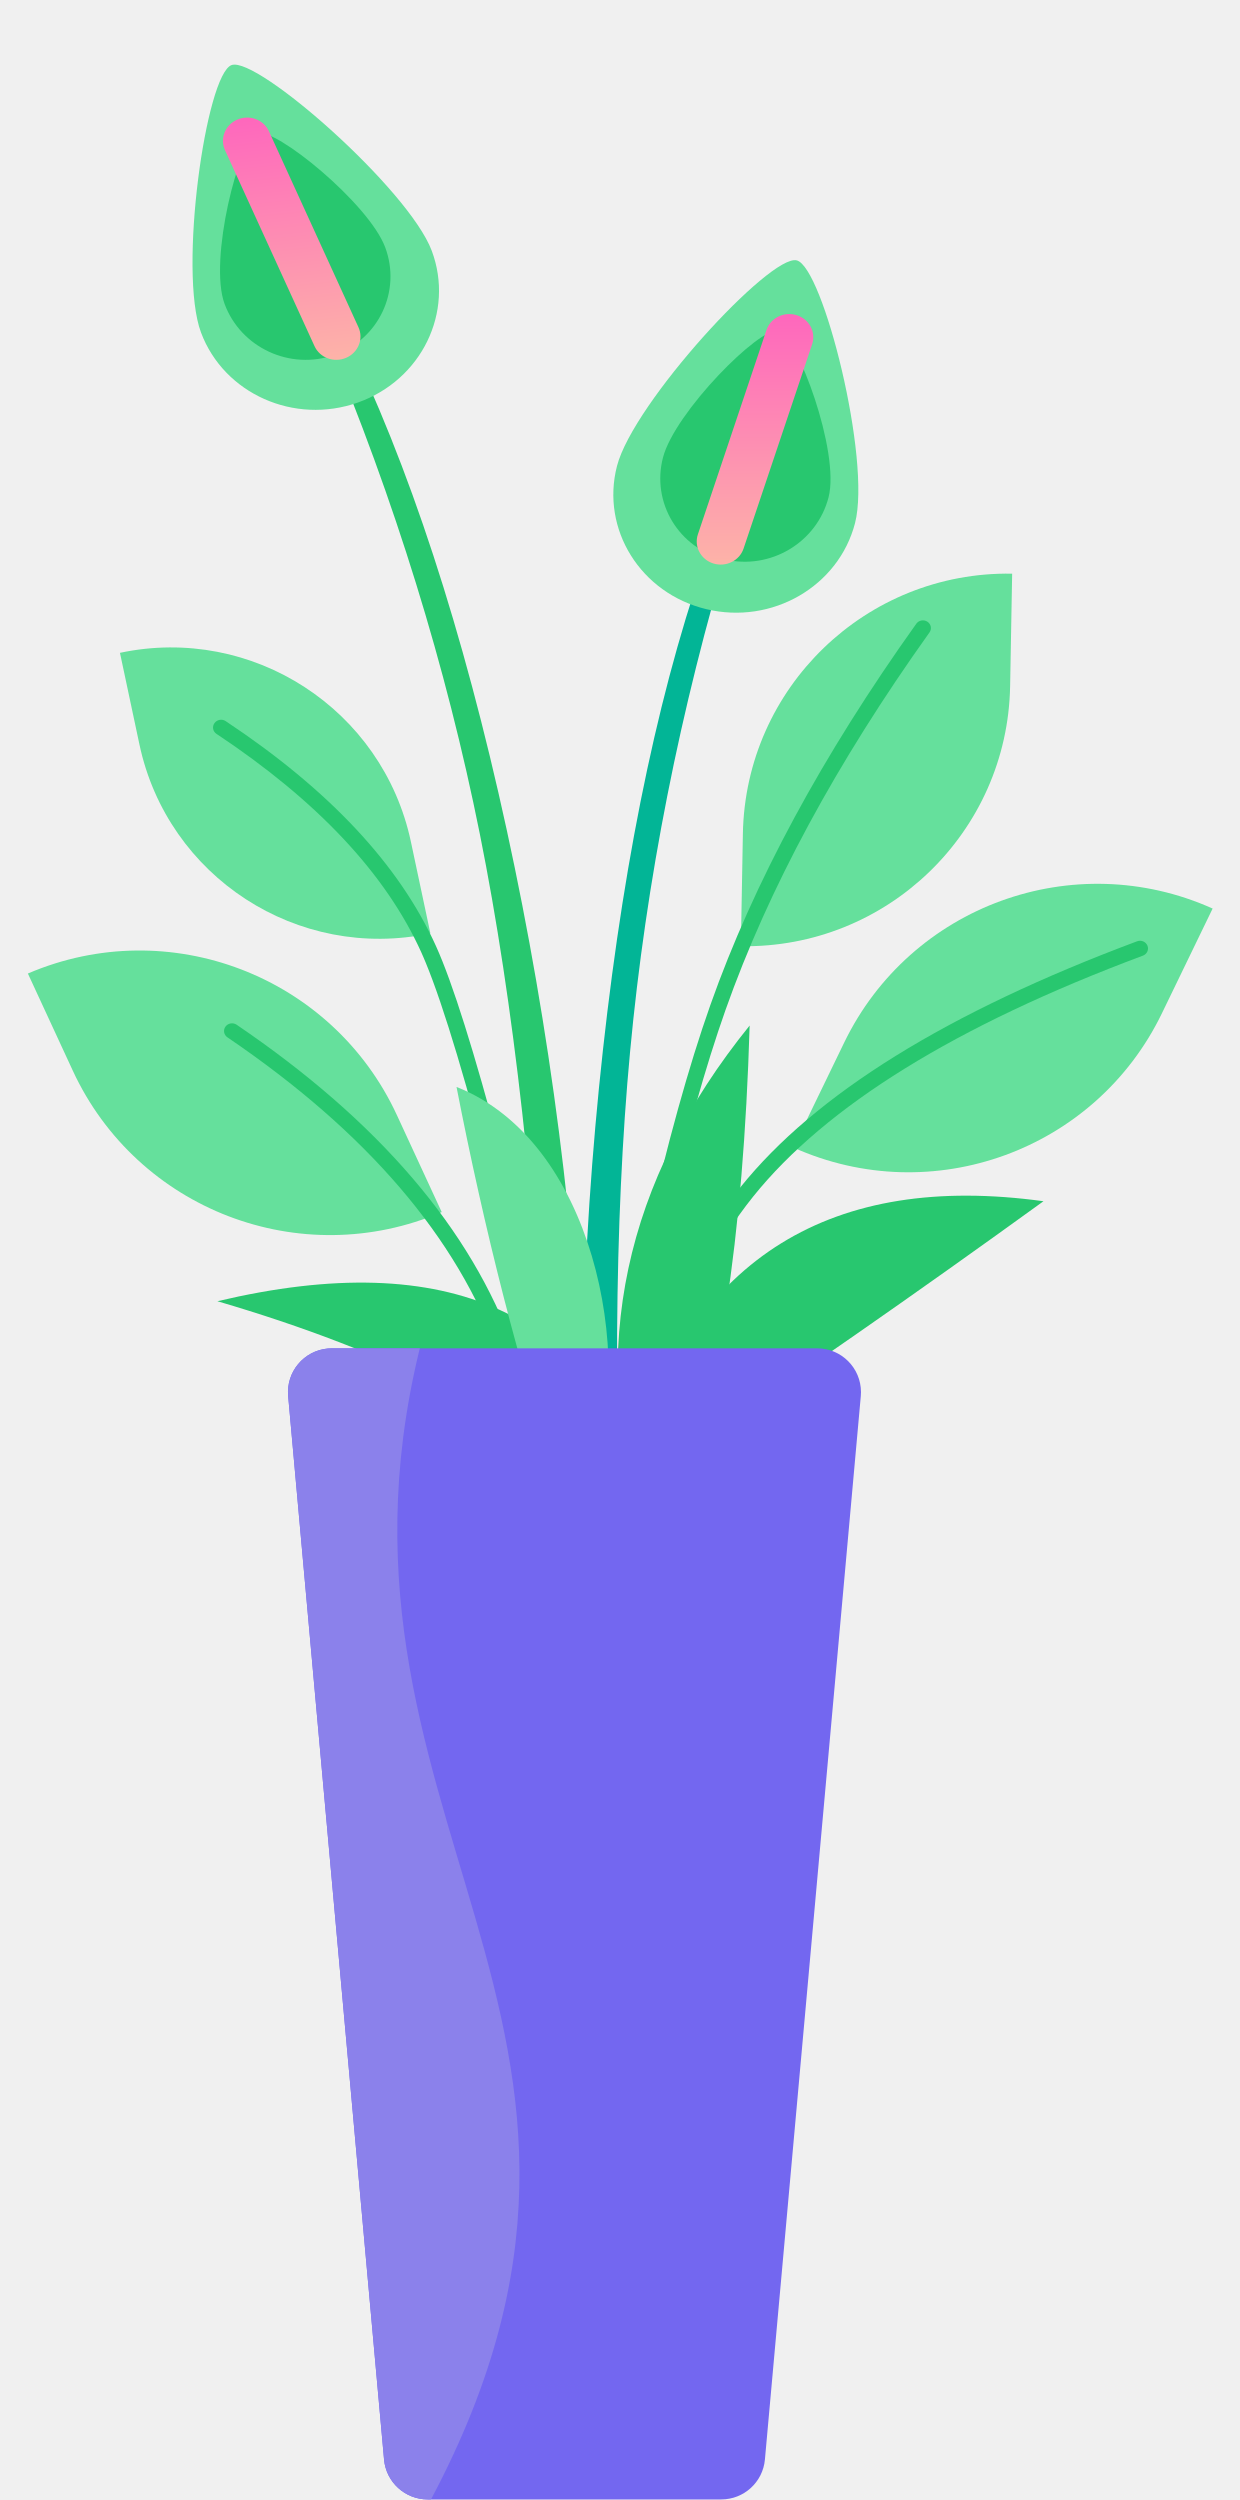
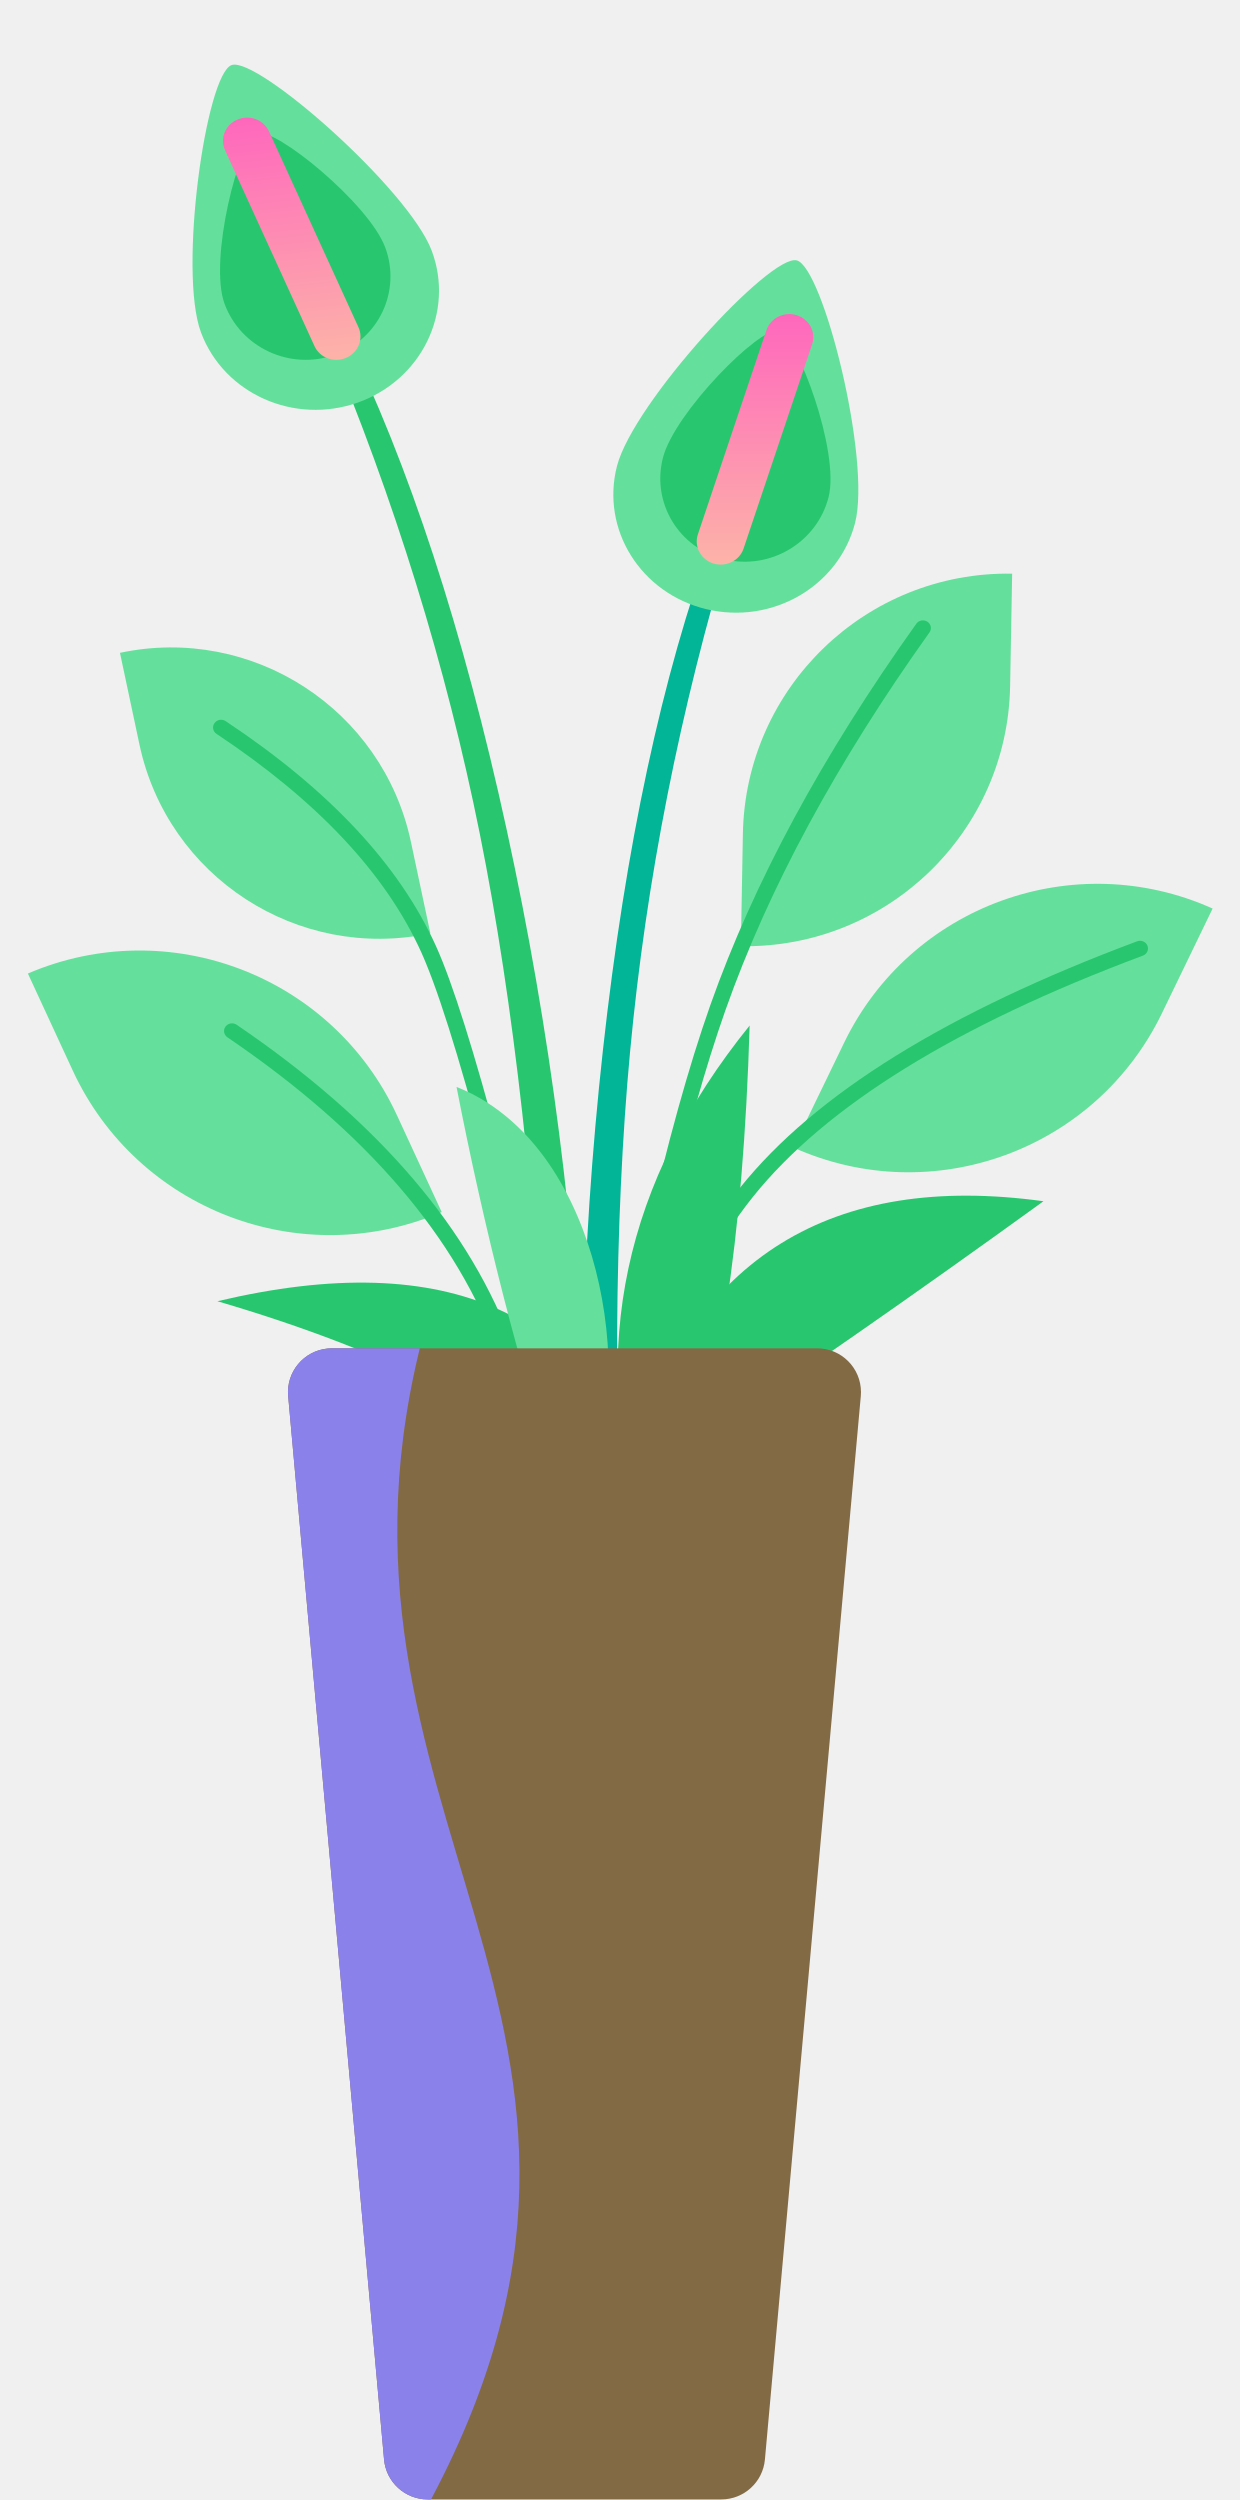
<svg xmlns="http://www.w3.org/2000/svg" xmlns:xlink="http://www.w3.org/1999/xlink" width="57px" height="115px" viewBox="0 0 57 115" version="1.1">
  <defs>
    <linearGradient x1="68.669%" y1="-6.664%" x2="68.669%" y2="100%" id="linearGradient-1">
      <stop stop-color="#FE62BE" offset="0%" />
      <stop stop-color="#FDB3A8" offset="100%" />
    </linearGradient>
    <path d="M2.263,0.023 L24.589,0.023 C25.703,0.023 26.605,0.925 26.605,2.039 C26.605,2.099 26.603,2.159 26.597,2.22 L22.186,51.139 C22.092,52.178 21.221,52.974 20.178,52.974 L6.674,52.974 C5.631,52.974 4.76,52.178 4.666,51.139 L0.255,2.22 C0.155,1.111 0.973,0.131 2.082,0.031 C2.142,0.025 2.202,0.023 2.263,0.023 Z" id="path-2" />
  </defs>
  <g id="📝-Pages-New" stroke="none" stroke-width="1" fill="none" fill-rule="evenodd">
    <g id="Pricing" transform="translate(-1146, -398)">
      <g id="Pricing-Card" transform="translate(383, 375)">
        <g id="Enterprise" transform="translate(640, 0)">
          <g id="Pot5" transform="translate(123.5, 23)">
            <g id="Group-39" transform="translate(0.5, 0)">
              <path d="M3.337,41.385 C10.396,41.482 16.095,47.179 16.195,54.238 L16.264,59.153 L16.264,59.153 C9.206,59.056 3.507,53.358 3.407,46.3 L3.337,41.385 L3.337,41.385 Z" id="Rectangle" fill="#65E09C" transform="translate(9.800708, 50.26875) rotate(-24) translate(-9.800708, -50.26875) " />
              <path d="M9.461,47.717 C15.872,52.073 20.03,56.928 21.945,62.279 C23.87,67.657 24.659,76.672 24.301,89.307 C24.295,89.502 24.456,89.665 24.659,89.671 C24.862,89.676 25.031,89.522 25.037,89.326 C25.397,76.613 24.602,67.526 22.641,62.048 C20.671,56.544 16.415,51.574 9.886,47.138 C9.719,47.025 9.49,47.063 9.373,47.223 C9.256,47.383 9.295,47.604 9.461,47.717 Z" id="Path" fill="#28C76F" />
              <path d="M38.721,38.233 C45.722,38.333 51.374,43.983 51.476,50.984 L51.554,56.347 L51.554,56.347 C44.553,56.247 38.902,50.597 38.799,43.596 L38.721,38.233 L38.721,38.233 Z" id="Rectangle" fill="#65E09C" transform="translate(45.13775, 47.29002) scale(-1, 1) rotate(-25) translate(-45.13775, -47.29002) " />
              <g id="Group-88" transform="translate(16.19385, 53.14905) rotate(-12) translate(-16.19385, -53.14905) translate(9.193848, 27.64905)">
                <path d="M0.386,0.459 C6.618,0.459 11.67,5.511 11.67,11.743 L11.67,16.051 L11.67,16.051 C5.438,16.051 0.386,10.999 0.386,4.767 L0.386,0.459 L0.386,0.459 Z" id="Rectangle" fill="#65E09C" />
                <path d="M3.952,5.026 C7.865,9.022 10.239,12.957 11.082,16.827 L11.132,17.07 L11.181,17.325 C11.97,21.624 12.427,32.558 12.546,50.084 C12.547,50.28 12.713,50.438 12.916,50.436 C13.119,50.435 13.283,50.275 13.282,50.08 L13.265,47.917 L13.24,45.414 C13.069,29.871 12.591,20.306 11.802,16.681 C10.929,12.671 8.488,8.624 4.487,4.54 C4.348,4.397 4.115,4.391 3.967,4.525 C3.819,4.659 3.813,4.884 3.952,5.026 Z" id="Path" fill="#28C76F" />
              </g>
              <path d="M33.23,26.281 C39.952,26.285 45.401,31.734 45.406,38.457 L45.409,43.633 L45.409,43.633 C38.686,43.628 33.237,38.18 33.233,31.457 L33.23,26.281 L33.23,26.281 Z" id="Rectangle" fill="#65E09C" transform="translate(39.31934, 34.9567) scale(-1, 1) rotate(-1) translate(-39.31934, -34.9567) " />
              <path d="M41.151,28.69 C36.829,34.746 33.671,40.591 31.678,46.227 C29.689,51.852 27.706,60.54 25.723,72.296 C25.691,72.489 25.827,72.671 26.028,72.703 C26.228,72.734 26.417,72.603 26.45,72.41 L26.694,70.98 L26.861,70.017 C28.7,59.504 30.539,51.649 32.375,46.455 C34.345,40.885 37.472,35.096 41.757,29.091 C41.872,28.93 41.83,28.71 41.662,28.599 C41.495,28.488 41.266,28.529 41.151,28.69 Z" id="Path" fill="#28C76F" />
              <g id="Group-87" transform="translate(25.75695, 10.32375)">
                <path d="M6.032,14.4 C3.696,20.755 2.011,28.615 0.978,37.977 C-0.054,47.34 -0.27,56.702 0.333,66.064 L2.043,66.213 C1.431,55.286 1.493,45.894 2.228,38.039 C2.963,30.184 4.517,22.329 6.887,14.474 L6.032,14.4 Z" id="Path" fill="#02B596" />
                <path d="M7.738,17.956 C10.847,17.929 13.39,15.469 13.417,12.461 C13.444,9.454 9.135,1.371 7.887,1.382 C6.638,1.392 2.184,9.551 2.157,12.559 C2.13,15.567 4.629,17.983 7.738,17.956 Z" id="Oval" fill="#65E09C" transform="translate(7.786691, 9.66887) rotate(14) translate(-7.786691, -9.66887) " />
                <path d="M7.879,15.575 C10.042,15.556 11.811,13.799 11.83,11.651 C11.85,9.502 8.606,4.764 7.738,4.771 C6.869,4.779 4.017,9.57 3.997,11.719 C3.978,13.867 5.716,15.593 7.879,15.575 Z" id="Oval" fill="#28C76F" transform="translate(7.913833, 10.17305) rotate(14) translate(-7.913833, -10.17305) " />
                <path d="M7.447,14.911 L10.601,5.513 C10.788,4.954 10.47,4.355 9.89,4.175 C9.31,3.994 8.687,4.301 8.5,4.859 L5.346,14.257 C5.159,14.816 5.477,15.415 6.057,15.596 C6.637,15.776 7.26,15.47 7.447,14.911 Z" id="Path" fill="url(#linearGradient-1)" />
              </g>
              <g id="Group-87" transform="translate(14.86104, 34.46887) scale(-1, 1) rotate(6) translate(-14.86104, -34.46887) translate(6.861037, 0.968868)">
                <path d="M6.032,14.4 C3.696,20.755 2.011,28.615 0.978,37.977 C-0.054,47.34 -0.27,56.702 0.333,66.064 L2.043,66.213 C1.431,55.286 1.493,45.894 2.228,38.039 C2.963,30.184 4.517,22.329 6.887,14.474 L6.032,14.4 Z" id="Path" fill="#28C76F" />
                <path d="M7.738,17.956 C10.847,17.929 13.39,15.469 13.417,12.461 C13.444,9.454 9.135,1.371 7.887,1.382 C6.638,1.392 2.184,9.551 2.157,12.559 C2.13,15.567 4.629,17.983 7.738,17.956 Z" id="Oval" fill="#65E09C" transform="translate(7.786691, 9.66887) rotate(14) translate(-7.786691, -9.66887) " />
                <path d="M7.879,15.575 C10.042,15.556 11.811,13.799 11.83,11.651 C11.85,9.502 8.606,4.764 7.738,4.771 C6.869,4.779 4.017,9.57 3.997,11.719 C3.978,13.867 5.716,15.593 7.879,15.575 Z" id="Oval" fill="#28C76F" transform="translate(7.913833, 10.17305) rotate(14) translate(-7.913833, -10.17305) " />
                <path d="M7.447,14.911 L10.601,5.513 C10.788,4.954 10.47,4.355 9.89,4.175 C9.31,3.994 8.687,4.301 8.5,4.859 L5.346,14.257 C5.159,14.816 5.477,15.415 6.057,15.596 C6.637,15.776 7.26,15.47 7.447,14.911 Z" id="Path" fill="url(#linearGradient-1)" />
              </g>
              <path d="M51.307,43.299 C42.582,46.559 36.498,50.327 33.057,54.616 C29.618,58.905 27.345,65.556 26.224,74.572 C26.199,74.766 26.343,74.942 26.545,74.966 C26.747,74.989 26.93,74.85 26.954,74.656 C28.061,65.756 30.295,59.22 33.64,55.049 C36.985,50.879 42.962,47.177 51.573,43.96 C51.763,43.889 51.857,43.684 51.783,43.501 C51.71,43.319 51.497,43.228 51.307,43.299 Z" id="Path" fill="#28C76F" />
            </g>
            <path d="M29.5,69 C26.806,60.383 20.139,57.335 9.5,59.856 C17.466,62.193 23.479,65.241 27.542,69 L29.5,69 Z" id="Path-151" fill="#28C76F" />
            <path d="M47.5,67 C44.577,57.83 38.243,53.916 28.5,55.257 C34.418,59.539 40.043,63.453 45.375,67 L47.5,67 Z" id="Path-151" fill="#28C76F" transform="translate(38, 61) scale(-1, 1) translate(-38, -61) " />
            <path d="M24.862,68.608 C25.677,59.971 30.107,53.417 38.15,48.948 C34.189,57.968 30.338,64.427 26.595,68.326 L24.862,68.608 Z" id="Path-151" fill="#28C76F" transform="translate(31.50572, 58.77819) rotate(-22) translate(-31.50572, -58.77819) " />
            <path d="M25.149,68 C23.452,63.201 21.764,56.498 20.5,50 C26.751,52.46 28.758,62.263 26.751,68 L25.149,68 Z" id="Path-114" fill="#65E09C" />
            <g id="Group" transform="translate(12.5, 62)">
              <mask id="mask-3" fill="white">
                <use xlink:href="#path-2" />
              </mask>
-               <use id="Rectangle" fill="#7367F0" xlink:href="#path-2" />
+               <use id="Rectangle" fill="#826A45" xlink:href="#path-2" />
              <path d="M-3.316,-0.938 L6.559,-0.938 C0.44,21.575 18.86,30.956 6.559,53.469 L-3.316,53.469 L-3.316,-0.938 Z" id="Rectangle" fill="#8B81EB" mask="url(#mask-3)" />
            </g>
          </g>
        </g>
      </g>
    </g>
  </g>
</svg>
